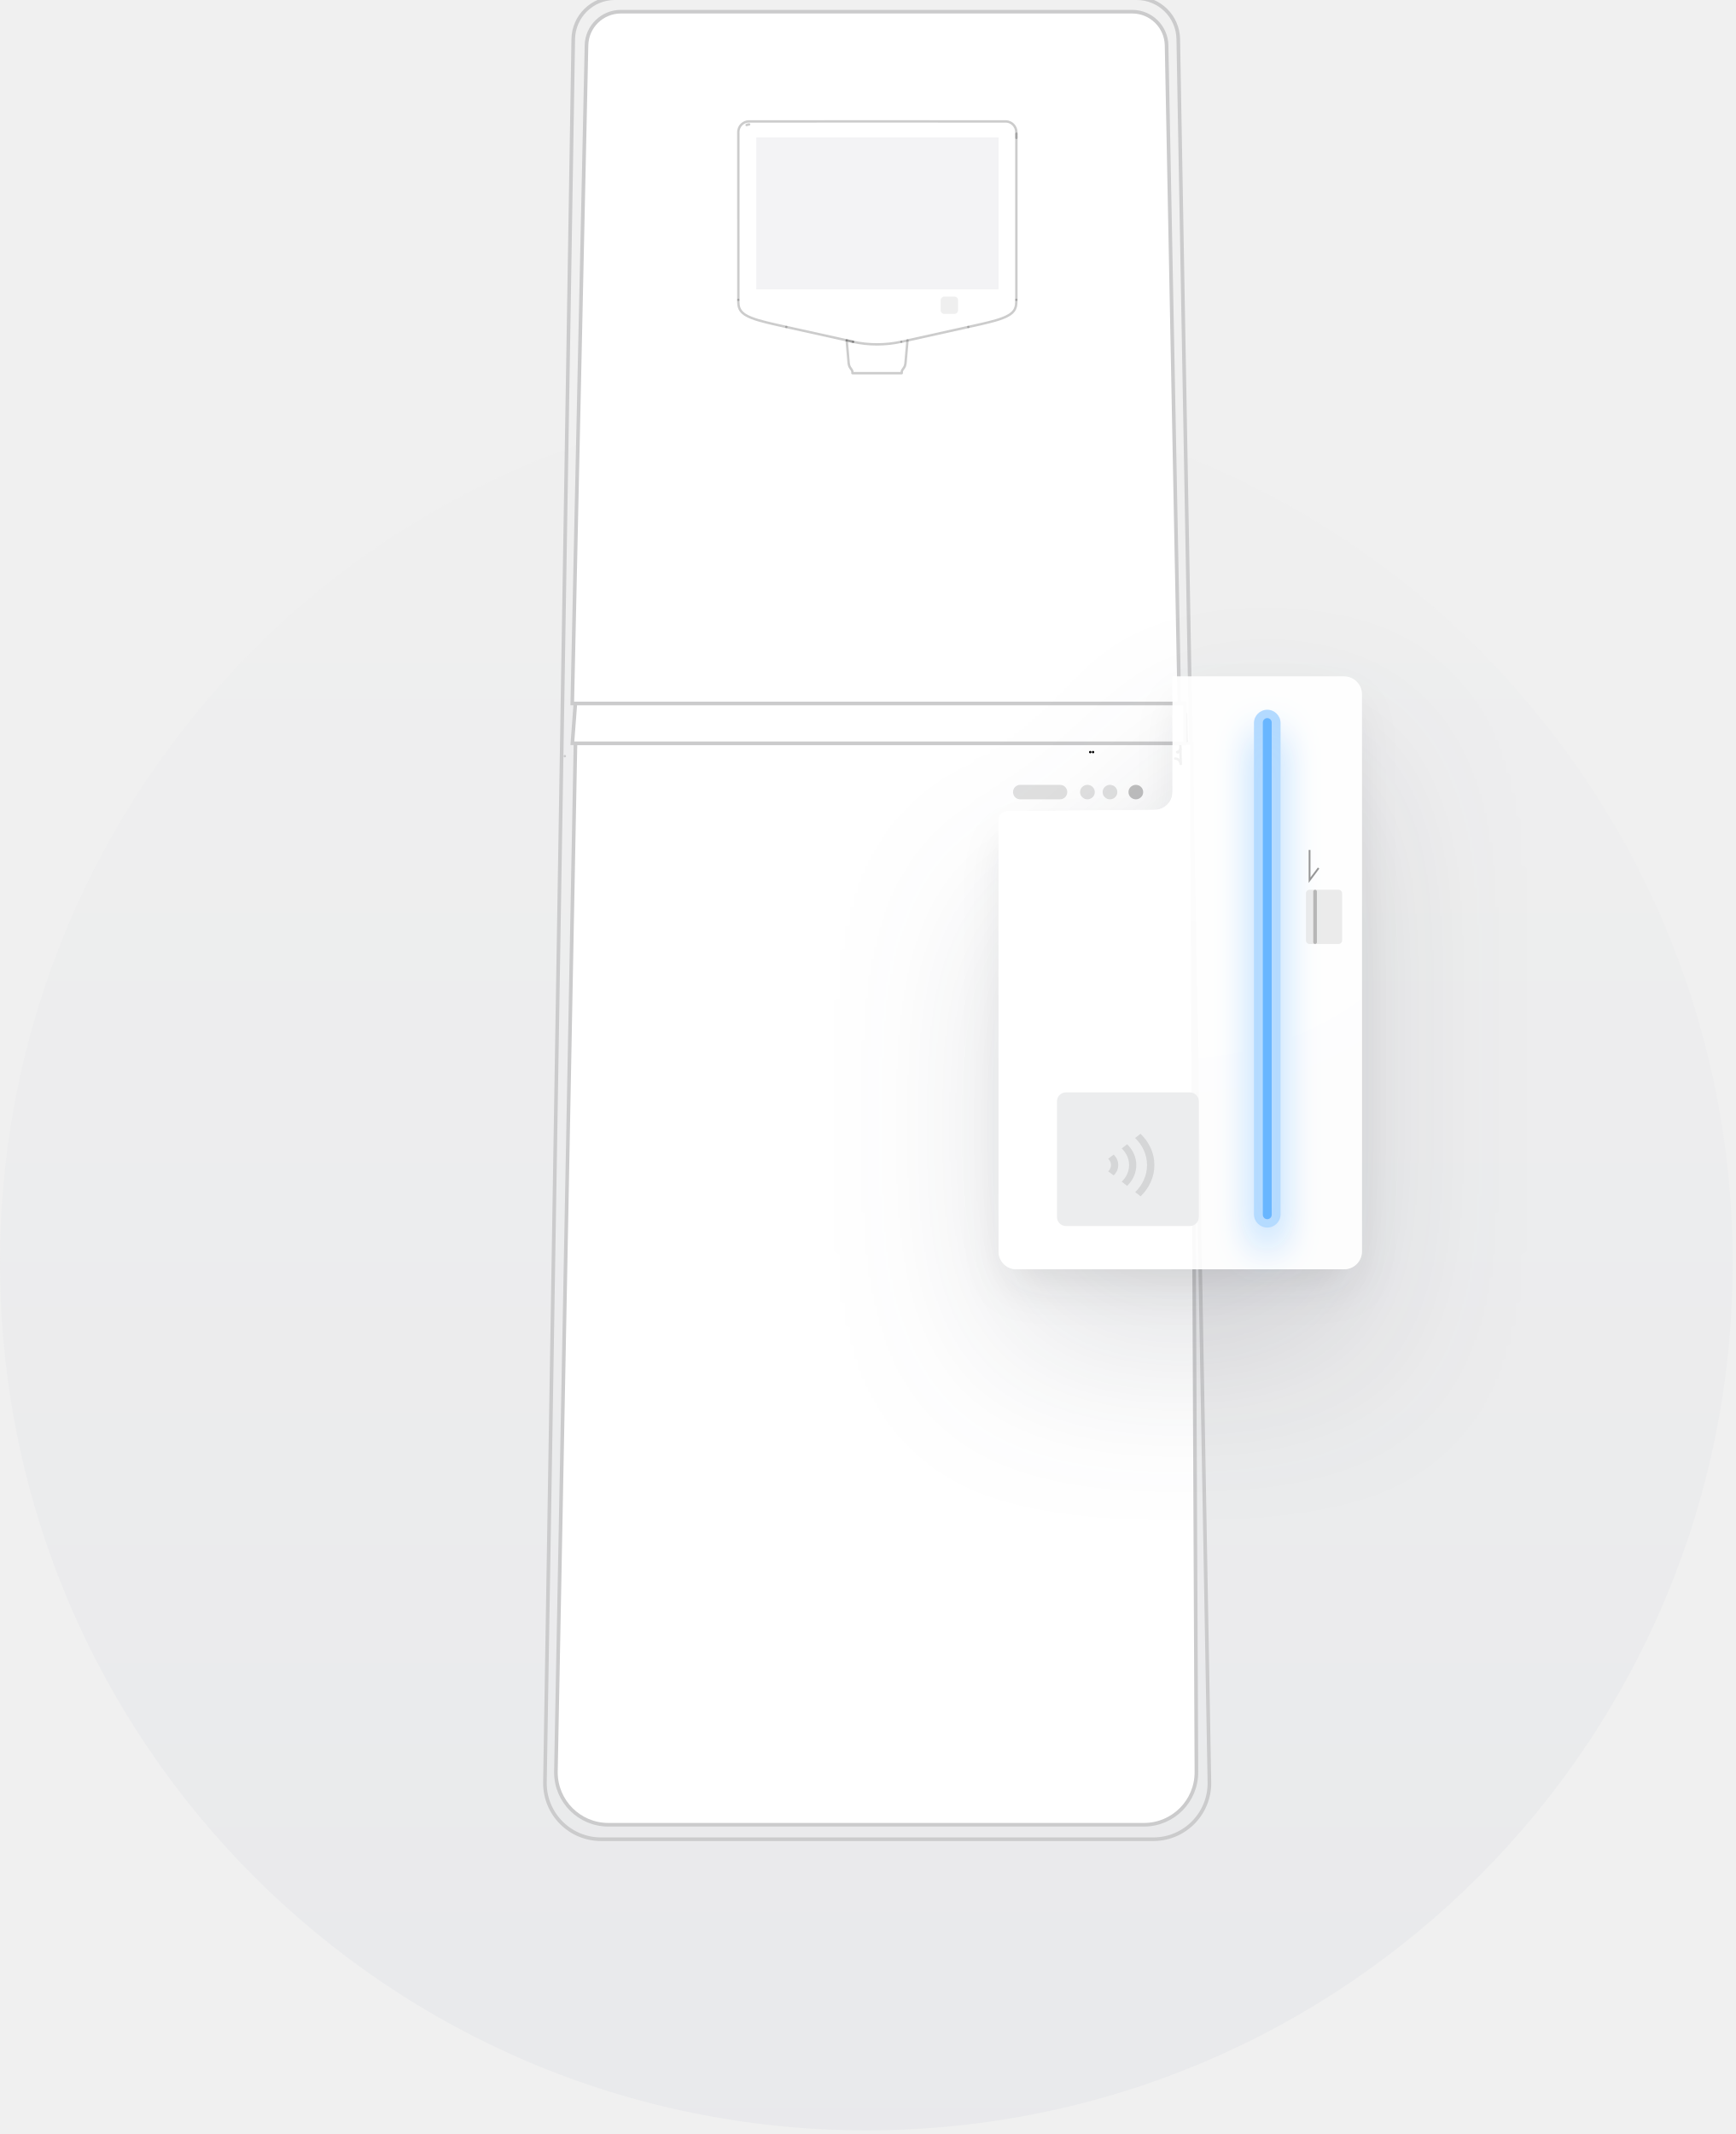
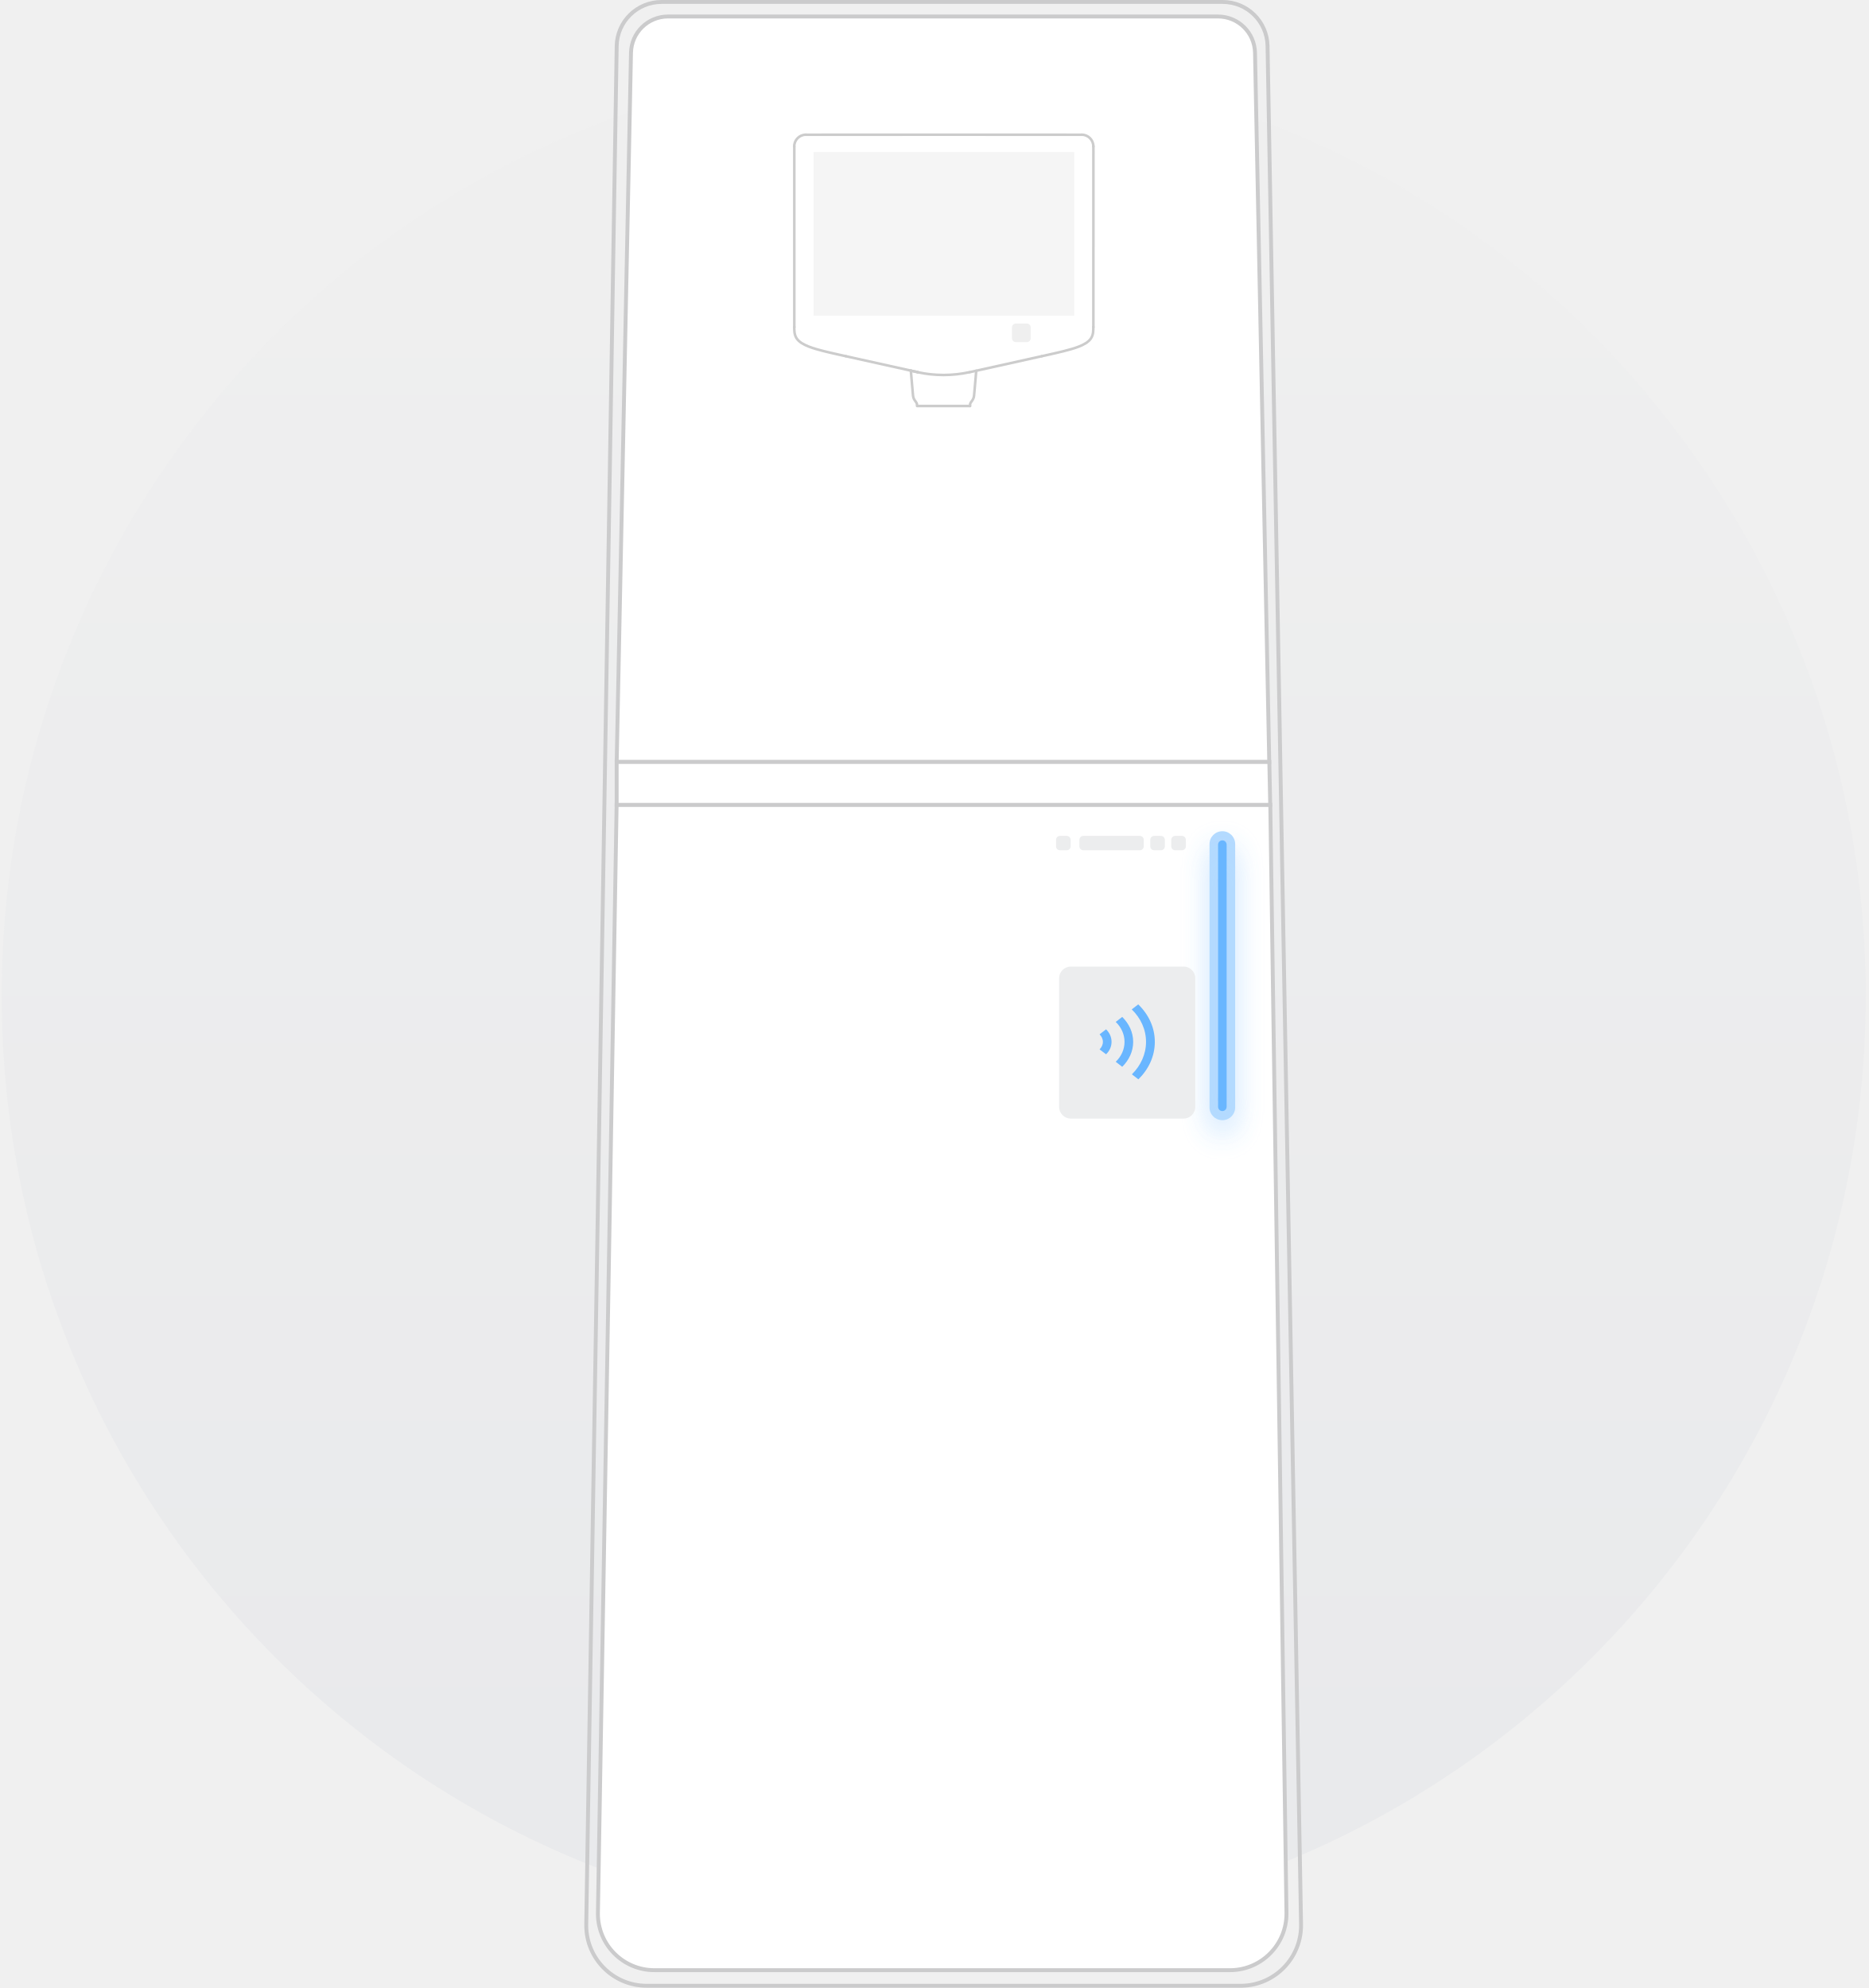
- <svg xmlns="http://www.w3.org/2000/svg" xmlns:xlink="http://www.w3.org/1999/xlink" width="480" height="590" viewBox="0 0 480 590">
+ <svg xmlns="http://www.w3.org/2000/svg" xmlns:xlink="http://www.w3.org/1999/xlink" width="516" height="549" viewBox="0 0 516 549">
  <defs>
    <linearGradient id="a" x1="50%" x2="50%" y1="0%" y2="100%">
      <stop offset="0%" stop-color="#EEE" />
      <stop offset="100%" stop-color="#CBCFDA" />
    </linearGradient>
-     <radialGradient id="d" cy="12.688%" r="122.09%" fx="50%" fy="12.688%" gradientTransform="matrix(0 .61297 -1 0 .627 -.18)">
-       <stop offset="1.782%" stop-color="#FFF" stop-opacity=".95" />
-       <stop offset="100%" stop-color="#FFF" stop-opacity=".9" />
-     </radialGradient>
-     <path id="c" d="M48.095 31.97V0h47.451a4.942 4.942 0 0 1 4.942 4.942v154.053a4.942 4.942 0 0 1-4.942 4.942H4.942A4.942 4.942 0 0 1 0 158.995V39.701a2.4 2.4 0 0 1 2.377-2.4l40.823-.388a4.942 4.942 0 0 0 4.895-4.942z" />
-     <filter id="b" width="245.3%" height="189.1%" x="-72.6%" y="-29.9%" filterUnits="objectBoundingBox">
-       <feMorphology in="SourceAlpha" radius="3" result="shadowSpreadOuter1" />
-       <feOffset dy="6" in="shadowSpreadOuter1" result="shadowOffsetOuter1" />
-       <feGaussianBlur in="shadowOffsetOuter1" result="shadowBlurOuter1" stdDeviation="6" />
-       <feComposite in="shadowBlurOuter1" in2="SourceAlpha" operator="out" result="shadowBlurOuter1" />
-       <feColorMatrix in="shadowBlurOuter1" result="shadowMatrixOuter1" values="0 0 0 0 0.068 0 0 0 0 0.072 0 0 0 0 0.081 0 0 0 0.1 0" />
-       <feMorphology in="SourceAlpha" radius="5" result="shadowSpreadOuter2" />
-       <feOffset dy="24" in="shadowSpreadOuter2" result="shadowOffsetOuter2" />
-       <feGaussianBlur in="shadowOffsetOuter2" result="shadowBlurOuter2" stdDeviation="24" />
-       <feComposite in="shadowBlurOuter2" in2="SourceAlpha" operator="out" result="shadowBlurOuter2" />
-       <feColorMatrix in="shadowBlurOuter2" result="shadowMatrixOuter2" values="0 0 0 0 0.2 0 0 0 0 0.22 0 0 0 0 0.286 0 0 0 0.15 0" />
-       <feMerge>
-         <feMergeNode in="shadowMatrixOuter1" />
-         <feMergeNode in="shadowMatrixOuter2" />
-       </feMerge>
+     <rect id="c" width="7.084" height="79.802" rx="3.542" />
+     <filter id="b" width="495.3%" height="135.1%" x="-197.6%" y="-12.5%" filterUnits="objectBoundingBox">
+       <feOffset dy="4" in="SourceAlpha" result="shadowOffsetOuter1" />
+       <feGaussianBlur in="shadowOffsetOuter1" result="shadowBlurOuter1" stdDeviation="4" />
+       <feColorMatrix in="shadowBlurOuter1" values="0 0 0 0 0.735 0 0 0 0 0.871 0 0 0 0 1 0 0 0 0.7 0" />
    </filter>
-     <rect id="f" width="7.353" height="143.156" x="70.626" y="9.236" rx="3.676" />
-     <filter id="e" width="589.6%" height="125.1%" x="-244.8%" y="-8.4%" filterUnits="objectBoundingBox">
-       <feOffset dy="6" in="SourceAlpha" result="shadowOffsetOuter1" />
-       <feGaussianBlur in="shadowOffsetOuter1" result="shadowBlurOuter1" stdDeviation="5" />
-       <feColorMatrix in="shadowBlurOuter1" values="0 0 0 0 0.735 0 0 0 0 0.871 0 0 0 0 1 0 0 0 1 0" />
-     </filter>
-     <rect id="h" width="2.451" height="138.538" x="73.077" y="11.545" rx="1.225" />
-     <filter id="g" width="1568.8%" height="126%" x="-734.4%" y="-8.7%" filterUnits="objectBoundingBox">
-       <feOffset dy="6" in="SourceAlpha" result="shadowOffsetOuter1" />
-       <feGaussianBlur in="shadowOffsetOuter1" result="shadowBlurOuter1" stdDeviation="5" />
-       <feColorMatrix in="shadowBlurOuter1" values="0 0 0 0 0.735 0 0 0 0 0.871 0 0 0 0 1 0 0 0 1 0" />
+     <rect id="e" width="2.361" height="74.75" x="2.361" y="2.526" rx="1.181" />
+     <filter id="d" width="1285.8%" height="137.5%" x="-592.9%" y="-13.4%" filterUnits="objectBoundingBox">
+       <feOffset dy="4" in="SourceAlpha" result="shadowOffsetOuter1" />
+       <feGaussianBlur in="shadowOffsetOuter1" result="shadowBlurOuter1" stdDeviation="4" />
+       <feColorMatrix in="shadowBlurOuter1" values="0 0 0 0 0.735 0 0 0 0 0.871 0 0 0 0 1 0 0 0 0.3 0" />
    </filter>
  </defs>
-   <g fill="none" fill-rule="evenodd" transform="translate(0 -1)">
-     <path stroke="#000" stroke-linecap="round" stroke-linejoin="round" stroke-width=".66" d="M207.138 34.56a2.993 2.993 0 0 0-2.991 2.995M204.16 39.124v-1.569M204.16 39.124l.003 22.36.004 18.433v3.985M210.041 39.768v40.228M206.454 35.568c.221-.113.439-.165.687-.165" opacity=".2" />
-     <ellipse cx="239.556" cy="350.156" fill="url(#a)" opacity=".2" rx="239.556" ry="239.837" />
-     <path fill="#FFF" stroke="#CBCBCC" d="M158.239 195.5H326.1l-3.525-181.953a9.5 9.5 0 0 0-9.499-9.316H171.672a9.5 9.5 0 0 0-9.498 9.295L158.239 195.5z" />
-     <path stroke="#CBCBCC" d="M170.008.5c-6.278 0-11.396 5.036-11.498 11.313l-7.826 481.935a15.5 15.5 0 0 0-.002.252c0 8.56 6.94 15.5 15.5 15.5h152.735c.092 0 .185 0 .277-.002 8.559-.153 15.373-7.216 15.22-15.775l-8.61-481.928C325.692 5.525 320.577.5 314.306.5H170.008z" />
-     <path fill="#FFF" stroke="#CBCBCC" d="M159.126 206.5l-5.407 284.224-.003.276c0 8.008 6.492 14.5 14.5 14.5h148.171c8.008-.036 14.47-6.557 14.434-14.565L329.544 206.5H159.126z" />
-     <path stroke="#000" stroke-linecap="round" stroke-linejoin="round" stroke-width=".66" d="M327.937 198.449h-1.717M328.067 205.879h-1.718M325.806 208.92a.954.954 0 0 0 .547-.642.993.993 0 0 0 .029-.163M326.404 208.012l-.046-2.083M326.4 208.012a1.101 1.101 0 0 1-.006.13M326.351 205.942h1.715M325.62 208.933a.395.395 0 0 1-.037.003l-.094-.002M326.363 205.95l-.001-.08" />
-     <path stroke="#000" stroke-linecap="round" stroke-linejoin="round" stroke-width=".66" d="M326.382 208.116a.917.917 0 0 1-.168.44.891.891 0 0 1-.603.362M326.239 198.435l-.066-2.994M328.063 205.95l.019-.08" />
-     <path stroke="#000" stroke-linecap="round" stroke-linejoin="round" stroke-width=".66" d="M234.13 95.122h.003" opacity=".2" />
-     <path stroke="#000" stroke-linecap="round" stroke-linejoin="round" stroke-width=".66" d="M326.23 198.449h.004M326.363 205.942h.002M326.392 208.013l.09 4.179M302.242 208.936h-.001M325.627 208.93a.565.565 0 0 1-.021.003M326.351 205.866l-.132-7.43M325.594 208.934c.07.009.139.01.21 0" />
-     <path stroke="#000" stroke-linecap="round" stroke-linejoin="round" stroke-width=".66" d="M250.93 95.109l-.406 4.647-.102 1.162c-.033.388-.048.771-.175 1.15-.136.407-.332.669-.577 1.007-.304.418-.336.575-.336 1.084M234.12 95.11l1.74.385M249.334 104.173H235.714M235.714 104.16c0-.51-.032-.667-.336-1.085-.245-.338-.441-.6-.577-1.007-.127-.378-.142-.761-.176-1.15l-.101-1.16-.406-4.647" opacity=".2" />
-     <path stroke="#000" stroke-linecap="round" stroke-linejoin="round" stroke-width=".66" d="M301.467 208.936h-.002M326.232 198.449v-.001M327.937 198.436l.132 7.43M325.815 208.935h.002M325.82 208.933l-.004.002" />
-     <path stroke="#CBCBCC" stroke-linecap="round" stroke-linejoin="round" stroke-width=".66" d="M156.182 210.062l-.01-.004" />
-     <path stroke="#000" stroke-linecap="round" stroke-linejoin="round" stroke-width=".66" d="M235.86 95.495c1.054.234 2.14.412 3.236.531a31.342 31.342 0 0 0 3.392.185h.072a31.16 31.16 0 0 0 6.628-.716" opacity=".2" />
-     <path stroke="#000" stroke-linecap="round" stroke-linejoin="round" stroke-width=".66" d="M324.953 210.72a1.442 1.442 0 0 1 .382.05 1.502 1.502 0 0 1 .807.542 1.467 1.467 0 0 1 .279.626l.018.129c.006.041.012.083.013.125" />
-     <path stroke="#000" stroke-linecap="round" stroke-linejoin="round" stroke-width=".66" d="M281.029 37.555a2.993 2.993 0 0 0-2.992-2.995M207.138 34.56a2.993 2.993 0 0 0-2.991 2.995M281.043 37.555l-.008 46.347M242.588 34.562l35.45.012M204.16 39.124v-1.569M242.588 34.562l-35.45.012M204.16 39.124l.003 22.36.004 18.433v3.985M217.424 91.396l1.033.229 17.467 3.87M267.751 91.396l-1.033.229-17.466 3.87M275.148 39.782h-65.12M275.16 79.996V39.768" opacity=".2" />
-     <path stroke="#000" stroke-linecap="round" stroke-linejoin="round" stroke-width=".5" d="M210.028 80.01h65.12" opacity=".2" />
-     <path stroke="#000" stroke-linecap="round" stroke-linejoin="round" stroke-width=".66" d="M210.041 39.768v40.228M281.042 38.317v-.365M281.042 39.124v-.542M206.454 35.568c.221-.113.439-.165.687-.165M204.153 83.902v.08c0 .185 0 .37.006.555.007.26.023.52.06.78.05.362.139.711.292 1.048.067.147.145.289.233.425.17.261.375.493.604.702.15.137.309.263.473.38.088.062.177.121.268.179.53.335 1.139.616 1.717.845.641.254 1.311.471 1.97.666l.087.025c.616.18 1.273.353 1.894.509.608.153 1.224.3 1.833.441.607.141 1.215.279 1.823.414.67.15 1.342.296 2.011.445M281.022 83.902v.08c0 .185 0 .37-.006.555-.007.26-.023.52-.059.78-.05.362-.14.711-.293 1.048-.067.147-.145.289-.233.425a3.66 3.66 0 0 1-.604.702c-.15.137-.309.263-.473.38a6.002 6.002 0 0 1-.267.179c-.53.335-1.14.616-1.718.845-.64.254-1.311.471-1.97.666l-.087.025c-.616.18-1.273.353-1.894.509-.607.153-1.224.3-1.833.441-.607.141-1.215.279-1.823.414-.67.15-1.341.296-2.01.445" opacity=".2" />
-     <rect width="4.803" height="4.797" x="260.111" y="82.994" fill="#D8D8D8" opacity=".4" rx="1" />
-     <g opacity=".8" transform="translate(280.111 217.994)">
-       <rect width="15" height="4" fill="#D8D8D8" rx="1.98" />
-       <ellipse cx="20.578" cy="2" fill="#D8D8D8" rx="2.034" ry="2" />
-       <ellipse cx="26.812" cy="2" fill="#D8D8D8" rx="2.034" ry="2" />
-       <ellipse cx="33.96" cy="2" fill="#AFAFAF" rx="2.034" ry="2" />
+   <g fill="none" fill-rule="evenodd">
+     <path stroke="#000" stroke-linecap="round" stroke-linejoin="round" stroke-width=".71" d="M222.516 37.198a3.218 3.218 0 0 0-3.214 3.223M219.317 42.11v-1.689M219.316 42.11l.004 24.066.004 19.84v4.29M225.634 42.803v43.299M221.78 38.282c.239-.121.472-.177.74-.177" opacity=".2" />
+     <ellipse cx="257.817" cy="275" fill="url(#a)" opacity=".2" rx="257.34" ry="258.142" />
+     <path fill="#FFF" stroke="#CBCBCC" stroke-width="1.076" d="M170.279 210.42h180.18l-3.93-195.846a10.225 10.225 0 0 0-10.222-10.02H184.452a10.225 10.225 0 0 0-10.223 10.019l-3.95 195.848z" />
+     <path stroke="#CBCBCC" stroke-width="1.076" d="M182.655.538c-6.758 0-12.267 5.42-12.376 12.177l-8.407 518.717-.002.27c0 9.214 7.47 16.684 16.683 16.684H342.56l.297-.003c9.213-.164 16.547-7.766 16.383-16.978l-9.25-518.71C349.87 5.946 344.366.538 337.616.538h-154.96z" />
+     <path fill="#FFF" stroke="#CBCBCC" stroke-width="1.076" d="M170.259 222.26l-5.162 305.95-.003.264c0 8.619 6.988 15.606 15.607 15.606H339.61l.228-.001c8.618-.126 15.503-7.215 15.377-15.833l-4.468-305.986H170.259z" />
+     <path stroke="#000" stroke-linecap="round" stroke-linejoin="round" stroke-width=".71" d="M350.592 221.668l-.002-.085M350.458 213.58l-.07-3.223" />
+     <path stroke="#000" stroke-linecap="round" stroke-linejoin="round" stroke-width=".71" d="M251.512 102.382h.003" opacity=".2" />
+     <path stroke="#000" stroke-linecap="round" stroke-linejoin="round" stroke-width=".71" d="M350.45 213.594h.003M350.591 221.66h.003" />
+     <path stroke="#CCC" stroke-linecap="round" stroke-linejoin="round" stroke-width=".71" d="M269.559 102.368l-.436 5.002-.11 1.25c-.036.418-.051.83-.188 1.238-.146.438-.357.72-.62 1.083-.326.45-.361.62-.361 1.168" />
+     <path stroke="#000" stroke-linecap="round" stroke-linejoin="round" stroke-width=".71" d="M251.5 102.368l1.87.415" opacity=".2" />
+     <path stroke="#CCC" stroke-linecap="round" stroke-linejoin="round" stroke-width=".71" d="M267.844 112.123h-14.631M253.213 112.109c0-.548-.035-.717-.36-1.167-.264-.364-.475-.646-.621-1.084-.136-.407-.152-.82-.188-1.237l-.11-1.25-.435-5M253.37 102.783a32.22 32.22 0 0 0 3.477.572 33.605 33.605 0 0 0 3.643.199h.078a33.408 33.408 0 0 0 7.12-.77" />
+     <path stroke="#000" stroke-linecap="round" stroke-linejoin="round" stroke-width=".71" d="M301.892 40.421a3.218 3.218 0 0 0-3.214-3.223M222.516 37.198a3.218 3.218 0 0 0-3.214 3.223" opacity=".2" />
+     <path stroke="#CCC" stroke-linecap="round" stroke-linejoin="round" stroke-width=".71" d="M301.907 40.421l-.008 49.884M260.597 37.2l38.082.013M219.317 42.11v-1.689M260.597 37.2l-38.081.013M219.316 42.11l.004 24.066.004 19.84v4.29M233.565 98.371l1.11.247 18.763 4.165M287.629 98.371l-1.11.247-18.763 4.165" />
+     <path stroke="#000" stroke-linecap="round" stroke-linejoin="round" stroke-width=".71" d="M295.574 42.818H225.62M295.589 86.102V42.803" opacity=".2" />
+     <path stroke="#000" stroke-linecap="round" stroke-linejoin="round" stroke-width=".538" d="M225.62 86.116h69.954" opacity=".2" />
+     <path stroke="#000" stroke-linecap="round" stroke-linejoin="round" stroke-width=".71" d="M225.634 42.803v43.299" opacity=".2" />
+     <path stroke="#CCC" stroke-linecap="round" stroke-linejoin="round" stroke-width=".71" d="M219.31 90.305v.087c0 .199 0 .398.005.597.008.28.025.56.064.839.055.39.15.766.315 1.128.072.159.155.311.25.458.184.281.403.53.65.756.16.147.33.282.507.408.094.067.19.131.287.193.57.361 1.224.663 1.846.91a25 25 0 0 0 2.209.744c.662.194 1.368.38 2.035.547.652.164 1.315.323 1.969.475.652.152 1.305.3 1.958.445l2.16.48M301.885 90.305v.087c0 .199 0 .398-.006.597-.008.28-.025.56-.064.839-.054.39-.15.766-.314 1.128a3.454 3.454 0 0 1-.251.458 3.938 3.938 0 0 1-.649.756 5.35 5.35 0 0 1-.508.408c-.094.067-.19.131-.287.193-.57.361-1.224.663-1.845.91-.689.273-1.409.507-2.117.716l-.093.028c-.662.194-1.368.38-2.035.547-.652.164-1.315.323-1.969.475-.652.152-1.305.3-1.958.445l-2.16.48" />
+     <rect width="5.16" height="5.163" x="279.422" y="89.328" fill="#D8D8D8" opacity=".4" rx="1.076" />
+     <rect width="17.771" height="3.972" x=".413" y=".656" fill="#ECEDEE" rx="1.087" transform="translate(297.628 230.18)" />
+     <path fill="#F5F5F5" d="M224.635 41.97h71.974v45.205h-71.974z" />
+     <path fill="#FFF" stroke="#CBCBCC" stroke-width="1.076" d="M170.268 210.42v11.84h180.459l-.246-11.84H170.268z" />
+     <g transform="translate(333.968 229.547)">
+       <use fill="#000" filter="url(#b)" xlink:href="#c" />
+       <use fill="#B3DAFF" xlink:href="#c" />
    </g>
-     <path fill="#F3F3F5" d="M209.111 38.994h67v42h-67z" />
-     <path fill="#FFF" stroke="#CBCBCC" d="M159.099 195.5l-.832 11h169.368v-11H159.1z" />
-     <g transform="translate(276.111 187.994)">
-       <use fill="#000" filter="url(#b)" xlink:href="#c" />
-       <use fill="url(#d)" xlink:href="#c" />
+     <g transform="translate(333.968 229.547)">
+       <use fill="#000" filter="url(#d)" xlink:href="#e" />
+       <use fill="#69B6FF" xlink:href="#e" />
    </g>
-     <g transform="translate(276.111 187.994)">
-       <use fill="#000" filter="url(#e)" xlink:href="#f" />
-       <use fill="#B3DAFF" xlink:href="#f" />
+     <g transform="translate(292.257 266.925)">
+       <rect width="37.598" height="41.977" x=".18" fill="#ECEDEE" rx="3.229" />
+       <path fill="#69B6FF" fill-rule="nonzero" d="M22.067 31.142l-1.792-1.385c2.43-2.388 3.903-5.538 3.903-8.965 0-3.426-1.473-6.577-3.942-8.965l1.792-1.384c2.865 2.769 4.578 6.368 4.578 10.35 0 3.98-1.713 7.58-4.54 10.349zm-4.462-3.462l-1.792-1.384c1.514-1.454 2.43-3.393 2.43-5.504 0-2.112-.916-4.05-2.43-5.503l1.792-1.385c1.872 1.835 3.028 4.258 3.028 6.888 0 2.632-1.155 5.055-3.028 6.888zm-6.252-4.81c.557-.555.917-1.281.917-2.078 0-.796-.358-1.522-.917-2.077l1.792-1.384c.955.934 1.514 2.112 1.514 3.461 0 1.316-.557 2.527-1.514 3.427l-1.792-1.35z" />
    </g>
-     <g transform="translate(276.111 187.994)">
-       <use fill="#000" filter="url(#g)" xlink:href="#h" />
-       <use fill="#69B6FF" xlink:href="#h" />
-     </g>
-     <g transform="translate(292.268 303.019)">
-       <rect width="39.215" height="36.944" fill="#ECEDEE" rx="2.471" />
-       <path fill="#000" fill-rule="nonzero" d="M23.135 28.732l-1.499-1.156c2.033-1.994 3.265-4.625 3.265-7.486 0-2.86-1.232-5.492-3.298-7.486l1.5-1.156c2.397 2.313 3.83 5.318 3.83 8.642s-1.433 6.33-3.798 8.642zm-3.732-2.89l-1.5-1.156c1.267-1.214 2.033-2.833 2.033-4.596s-.766-3.381-2.033-4.595l1.5-1.156c1.565 1.532 2.532 3.555 2.532 5.751 0 2.197-.965 4.221-2.532 5.752zm-5.231-4.017c.466-.463.767-1.07.767-1.735s-.3-1.271-.767-1.734l1.5-1.156c.798.78 1.266 1.763 1.266 2.89 0 1.099-.466 2.11-1.267 2.861l-1.499-1.126z" opacity=".1" />
-     </g>
-     <g transform="translate(361.111 235.994)">
-       <rect width="10" height="15" y="11" fill="#D8D8D8" opacity=".5" rx="1" />
-       <rect width="1" height="15" x="2.024" y="11" fill="#B6B6B6" rx=".5" />
-       <path stroke="#979797" stroke-width=".5" d="M1 0v8.359L3.5 5" />
-     </g>
+     <rect width="4.033" height="3.972" x="291.589" y="230.836" fill="#ECEDEE" rx="1.087" />
+     <rect width="4.033" height="3.972" x="317.6" y="230.836" fill="#ECEDEE" rx="1.087" />
+     <rect width="4.033" height="3.972" x="323.4" y="230.836" fill="#ECEDEE" rx="1.087" />
  </g>
</svg>
